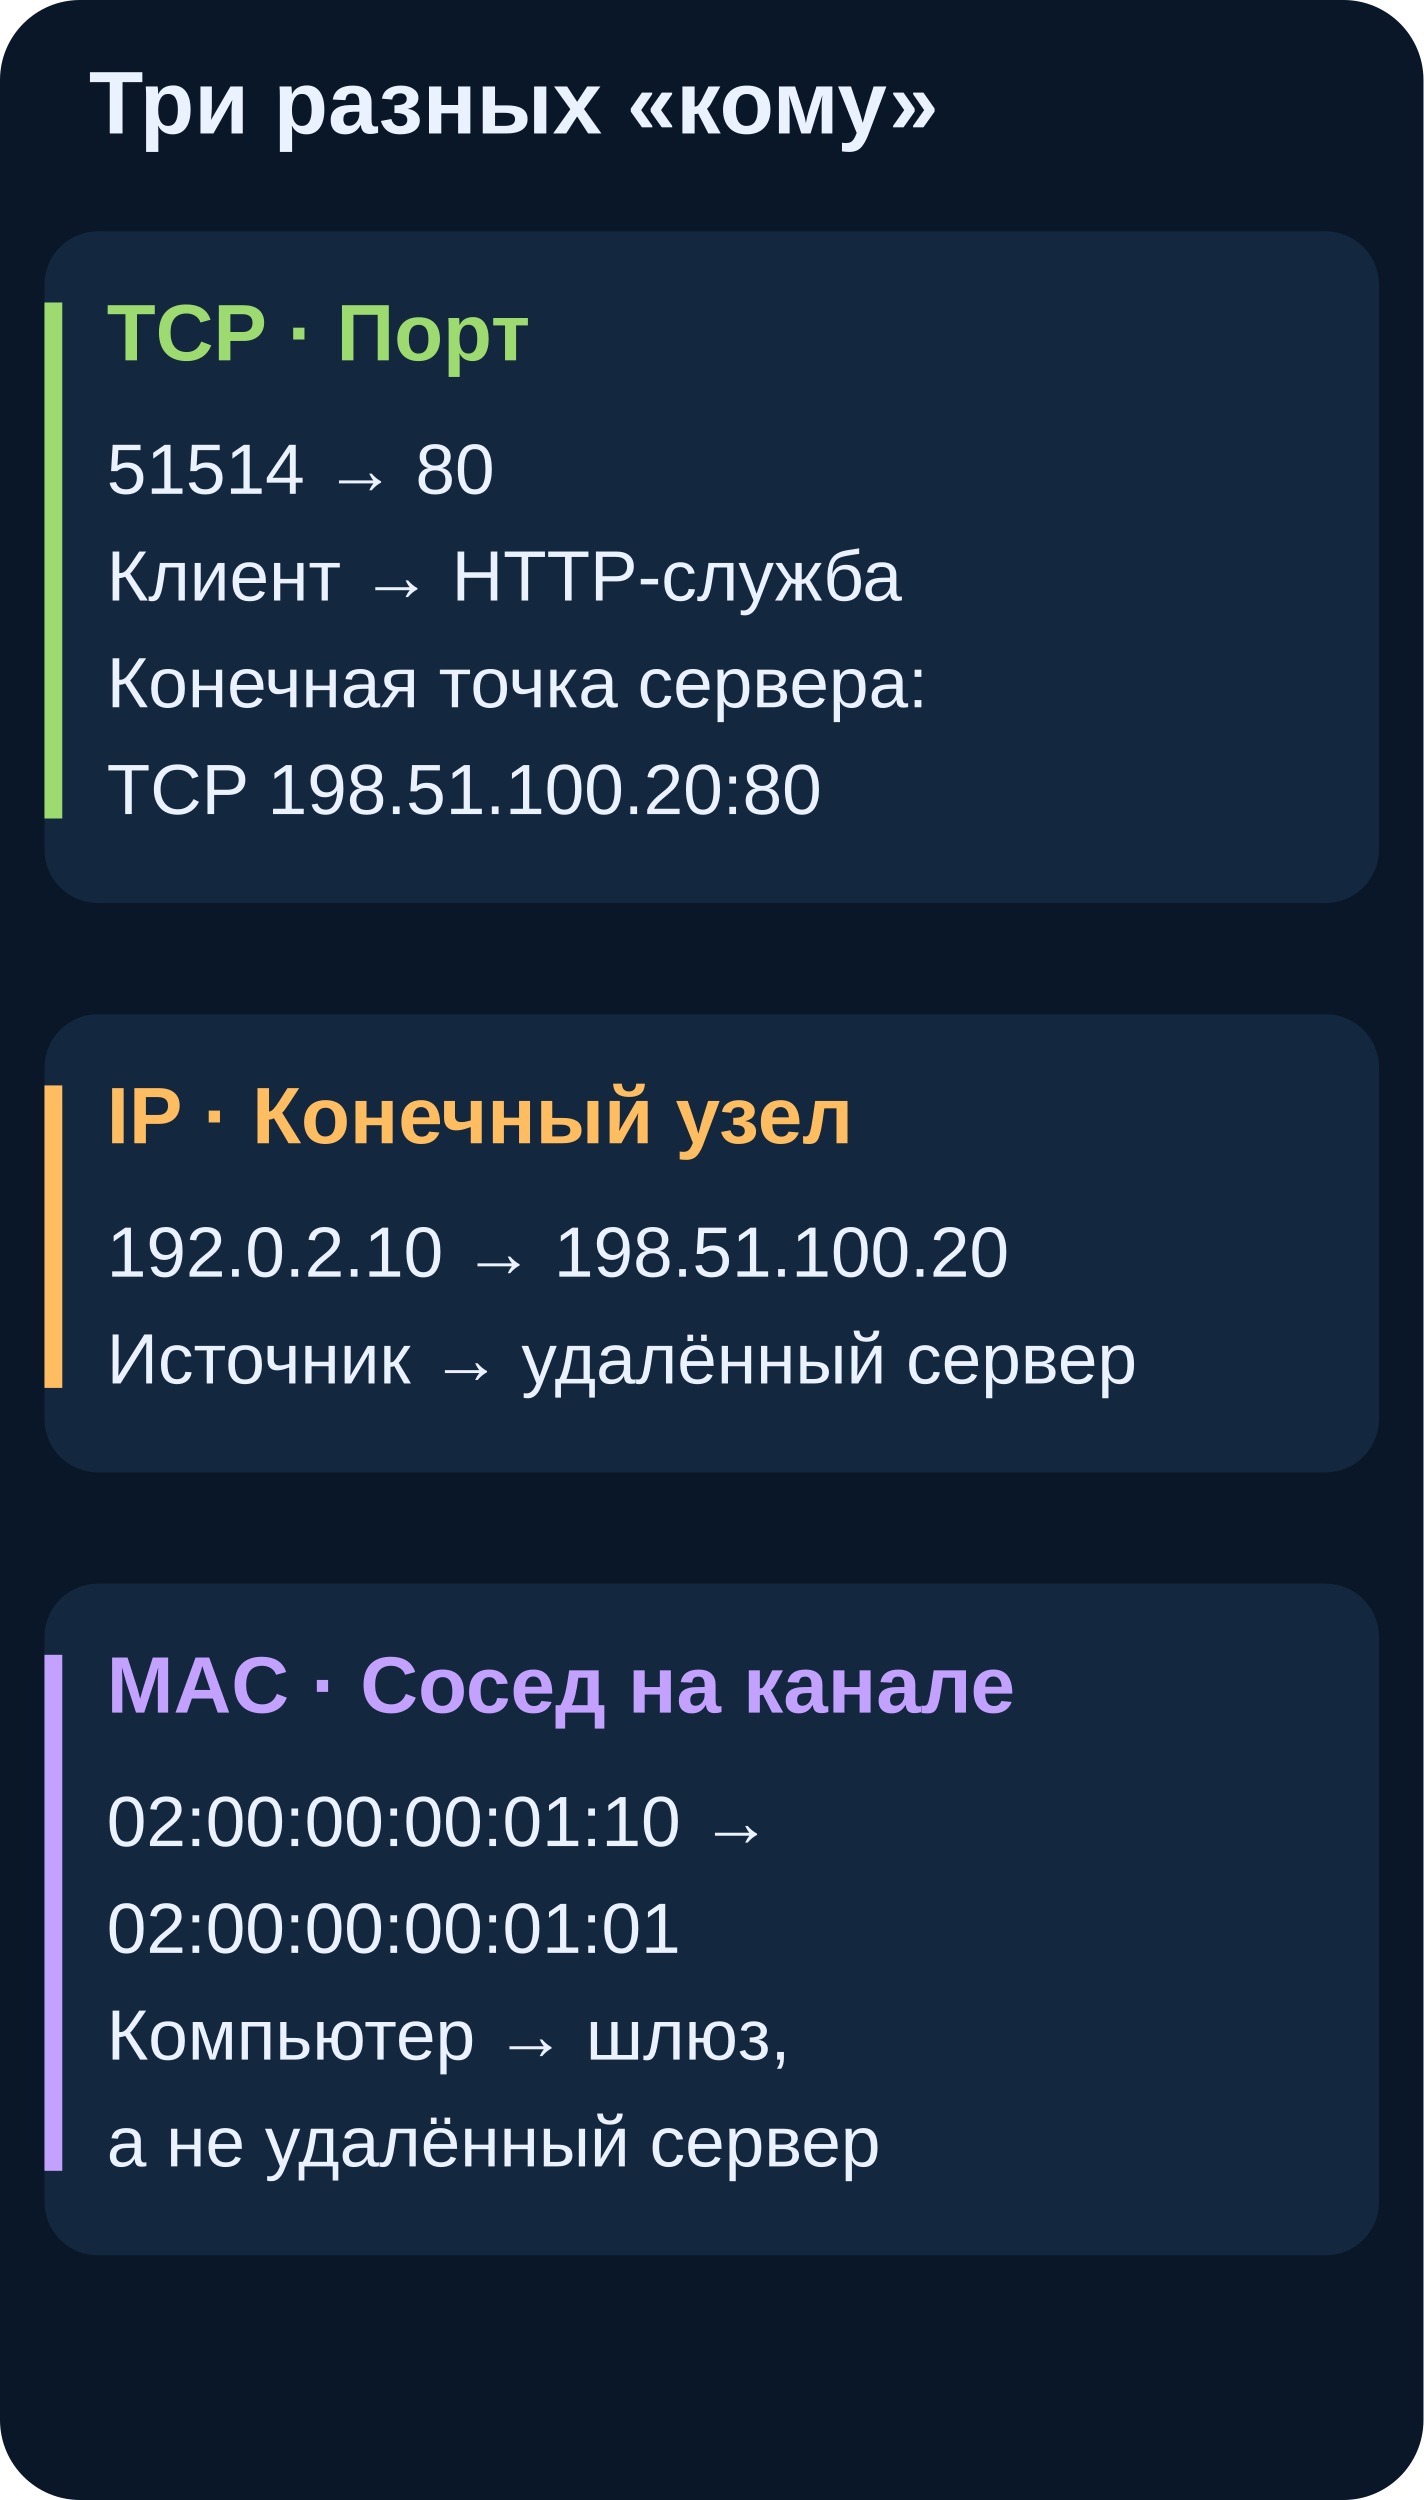
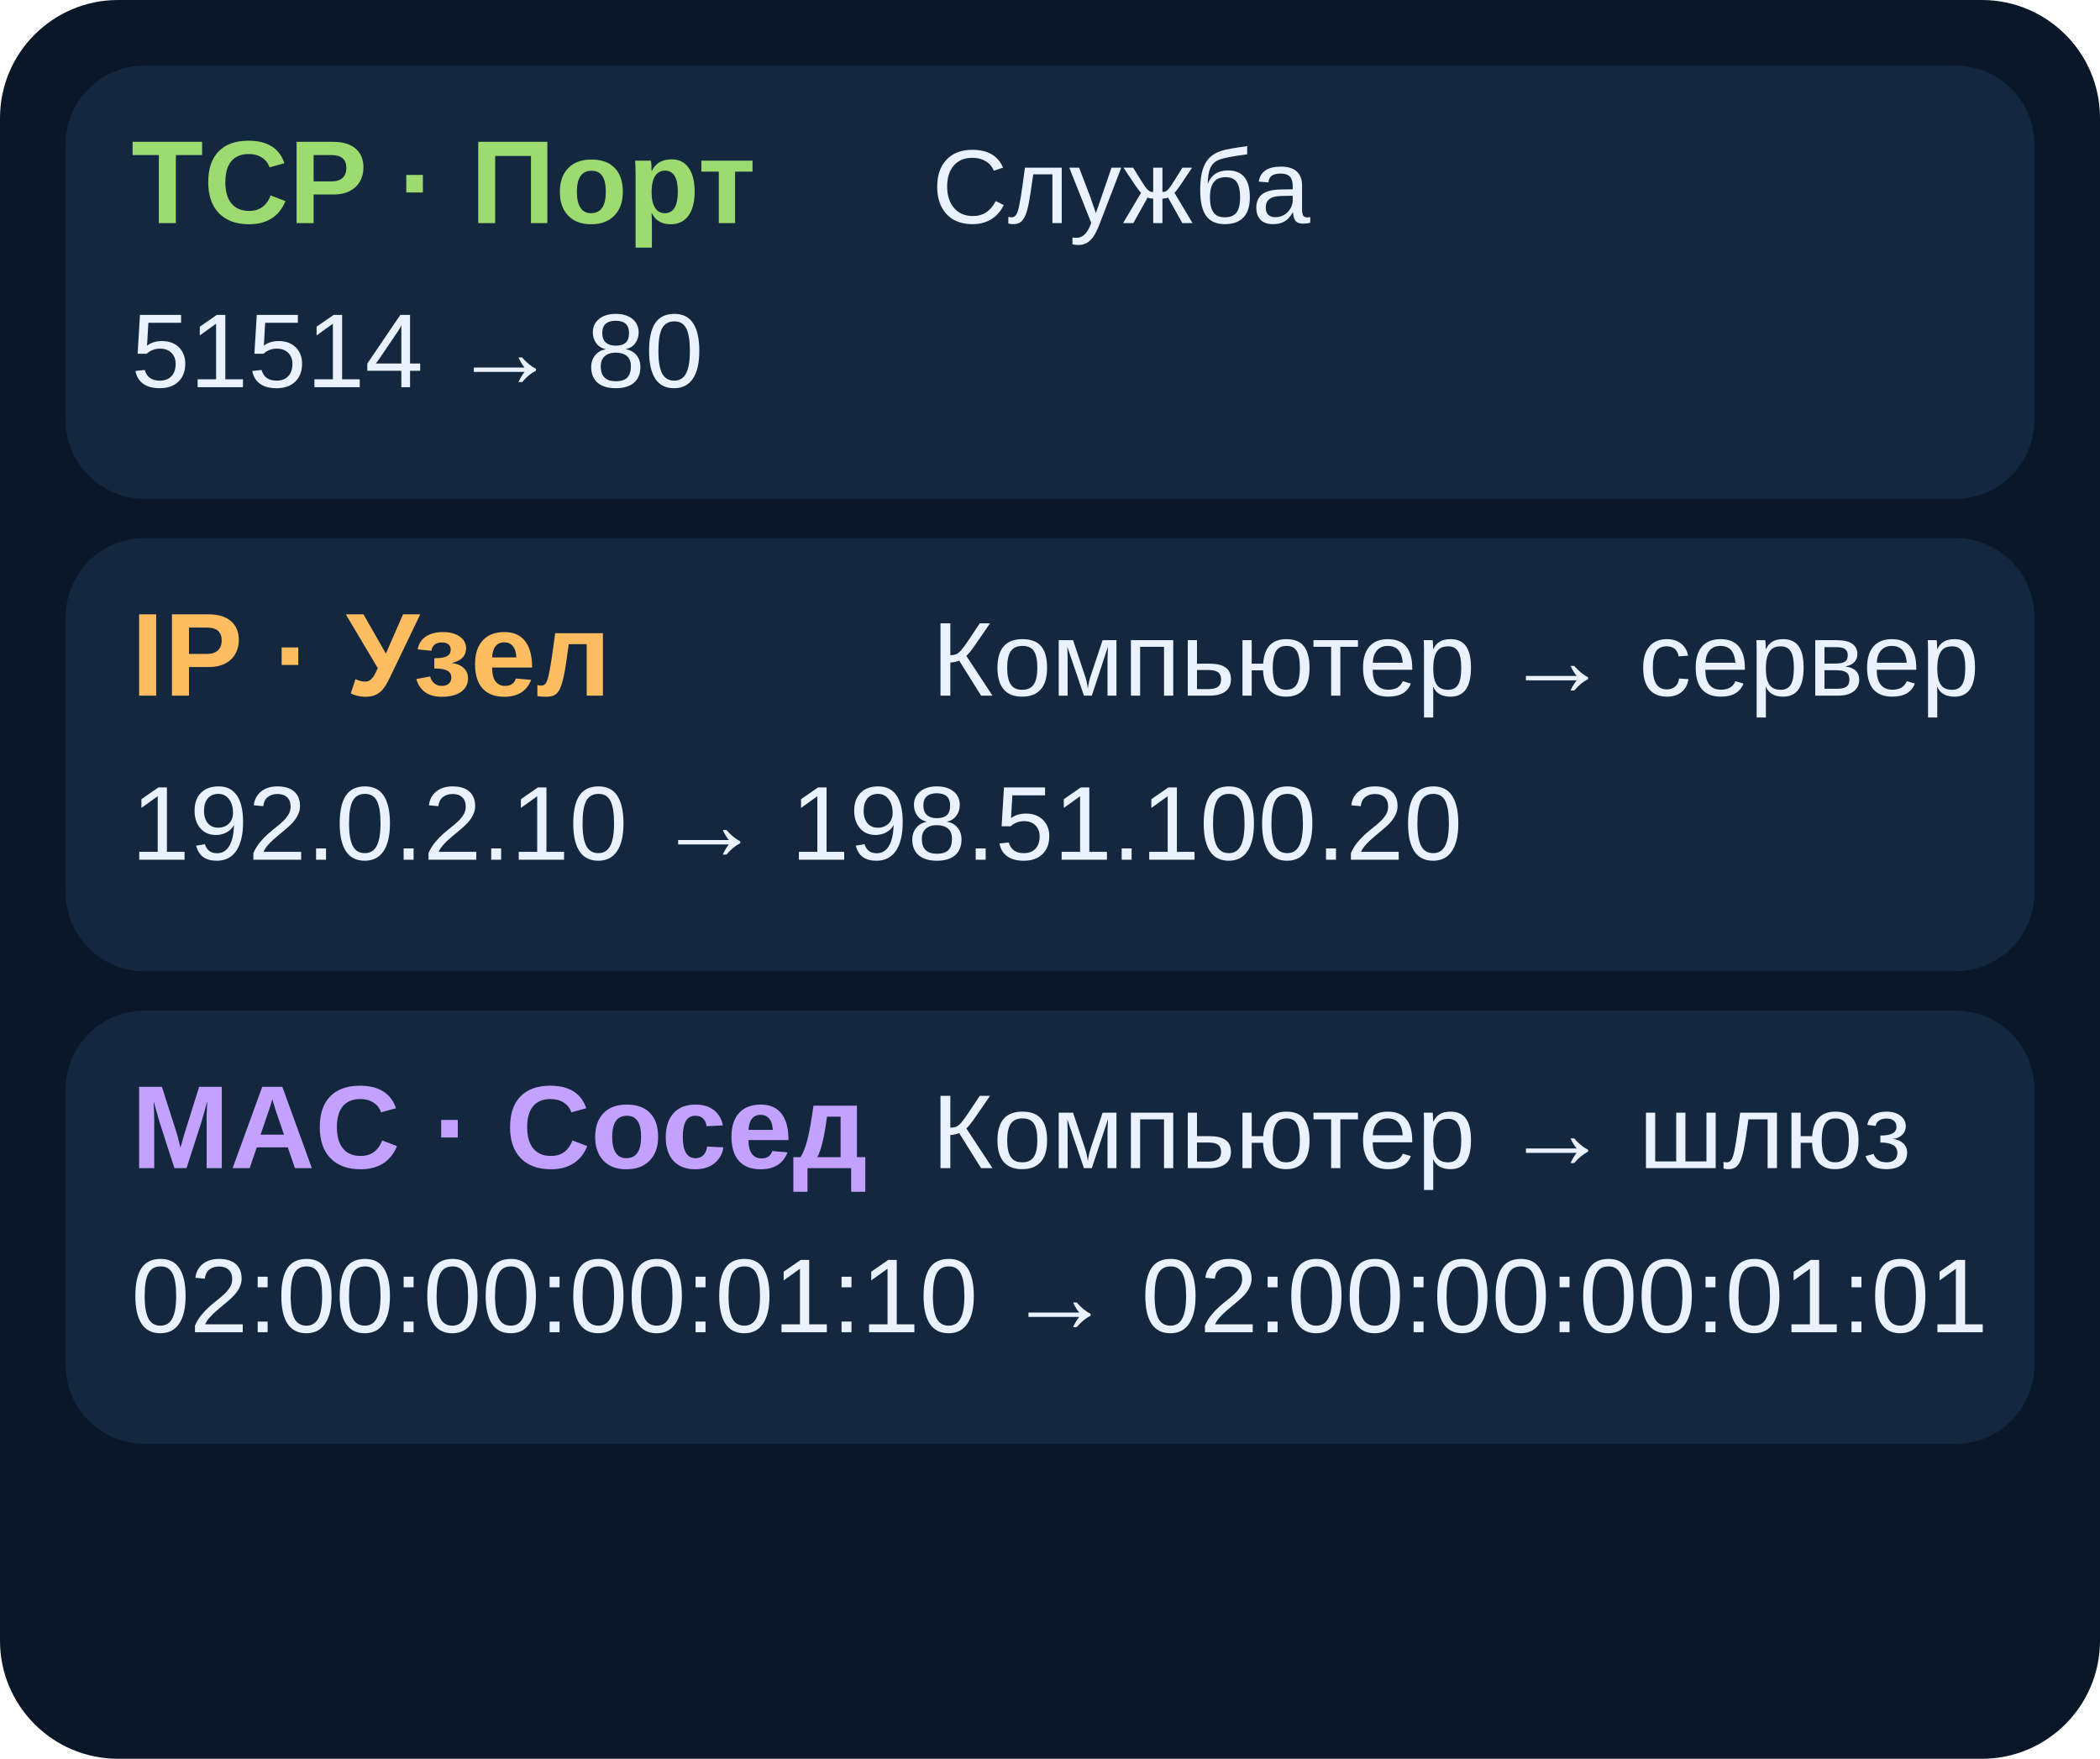
- <svg xmlns="http://www.w3.org/2000/svg" viewBox="0 0 320 562" role="img" aria-labelledby="t">
-   <rect width="320" height="562" rx="18" fill="#091728" />
+ <svg xmlns="http://www.w3.org/2000/svg" viewBox="0 0 320 268" role="img" aria-labelledby="t">
+   <rect width="320" height="268" rx="18" fill="#091728" />
  <g font-family="Arial, sans-serif">
-     <text x="20" y="30" font-size="20" fill="#eaf1ff" font-weight="700">Три разных «кому»</text>
-     <rect x="10" y="52" width="300" height="151" rx="12" fill="#13273e" />
-     <path d="M12 68v116" stroke="#9ddb70" stroke-width="4" />
-     <text x="24" y="81" font-size="18" fill="#9ddb70" font-weight="700">TCP · Порт</text>
-     <text x="24" y="111" font-size="16" fill="#eaf1ff" font-weight="400">51514 → 80</text>
-     <text x="24" y="135" font-size="16" fill="#eaf1ff" font-weight="400">Клиент → HTTP-служба</text>
-     <text x="24" y="159" font-size="16" fill="#eaf1ff" font-weight="400">Конечная точка сервера:</text>
-     <text x="24" y="183" font-size="16" fill="#eaf1ff" font-weight="400">TCP 198.51.100.20:80</text>
-     <rect x="10" y="228" width="300" height="103" rx="12" fill="#13273e" />
-     <path d="M12 244v68" stroke="#ffbd61" stroke-width="4" />
-     <text x="24" y="257" font-size="18" fill="#ffbd61" font-weight="700">IP · Конечный узел</text>
-     <text x="24" y="287" font-size="16" fill="#eaf1ff" font-weight="400">192.0.2.10 → 198.51.100.20</text>
-     <text x="24" y="311" font-size="16" fill="#eaf1ff" font-weight="400">Источник → удалённый сервер</text>
-     <rect x="10" y="356" width="300" height="151" rx="12" fill="#13273e" />
-     <path d="M12 372v116" stroke="#c3a2ff" stroke-width="4" />
-     <text x="24" y="385" font-size="18" fill="#c3a2ff" font-weight="700">MAC · Сосед на канале</text>
-     <text x="24" y="415" font-size="16" fill="#eaf1ff" font-weight="400">02:00:00:00:01:10 →</text>
-     <text x="24" y="439" font-size="16" fill="#eaf1ff" font-weight="400">02:00:00:00:01:01</text>
-     <text x="24" y="463" font-size="16" fill="#eaf1ff" font-weight="400">Компьютер → шлюз,</text>
-     <text x="24" y="487" font-size="16" fill="#eaf1ff" font-weight="400">а не удалённый сервер</text>
+     <rect x="10" y="10" width="300" height="66" rx="12" fill="#13273e" />
+     <text x="20" y="34" font-size="18" fill="#9ddb70" font-weight="700">TCP · Порт</text>
+     <text x="142" y="34" font-size="16" fill="#eaf1ff" font-weight="400">Служба</text>
+     <text x="20" y="59" font-size="16" fill="#eaf1ff" font-weight="400">51514 → 80</text>
+     <rect x="10" y="82" width="300" height="66" rx="12" fill="#13273e" />
+     <text x="20" y="106" font-size="18" fill="#ffbd61" font-weight="700">IP · Узел</text>
+     <text x="142" y="106" font-size="16" fill="#eaf1ff" font-weight="400">Компьютер → сервер</text>
+     <text x="20" y="131" font-size="16" fill="#eaf1ff" font-weight="400">192.0.2.10 → 198.51.100.20</text>
+     <rect x="10" y="154" width="300" height="66" rx="12" fill="#13273e" />
+     <text x="20" y="178" font-size="18" fill="#c3a2ff" font-weight="700">MAC · Сосед</text>
+     <text x="142" y="178" font-size="16" fill="#eaf1ff" font-weight="400">Компьютер → шлюз</text>
+     <text x="20" y="203" font-size="16" fill="#eaf1ff" font-weight="400">02:00:00:00:01:10 → 02:00:00:00:01:01</text>
  </g>
</svg>
